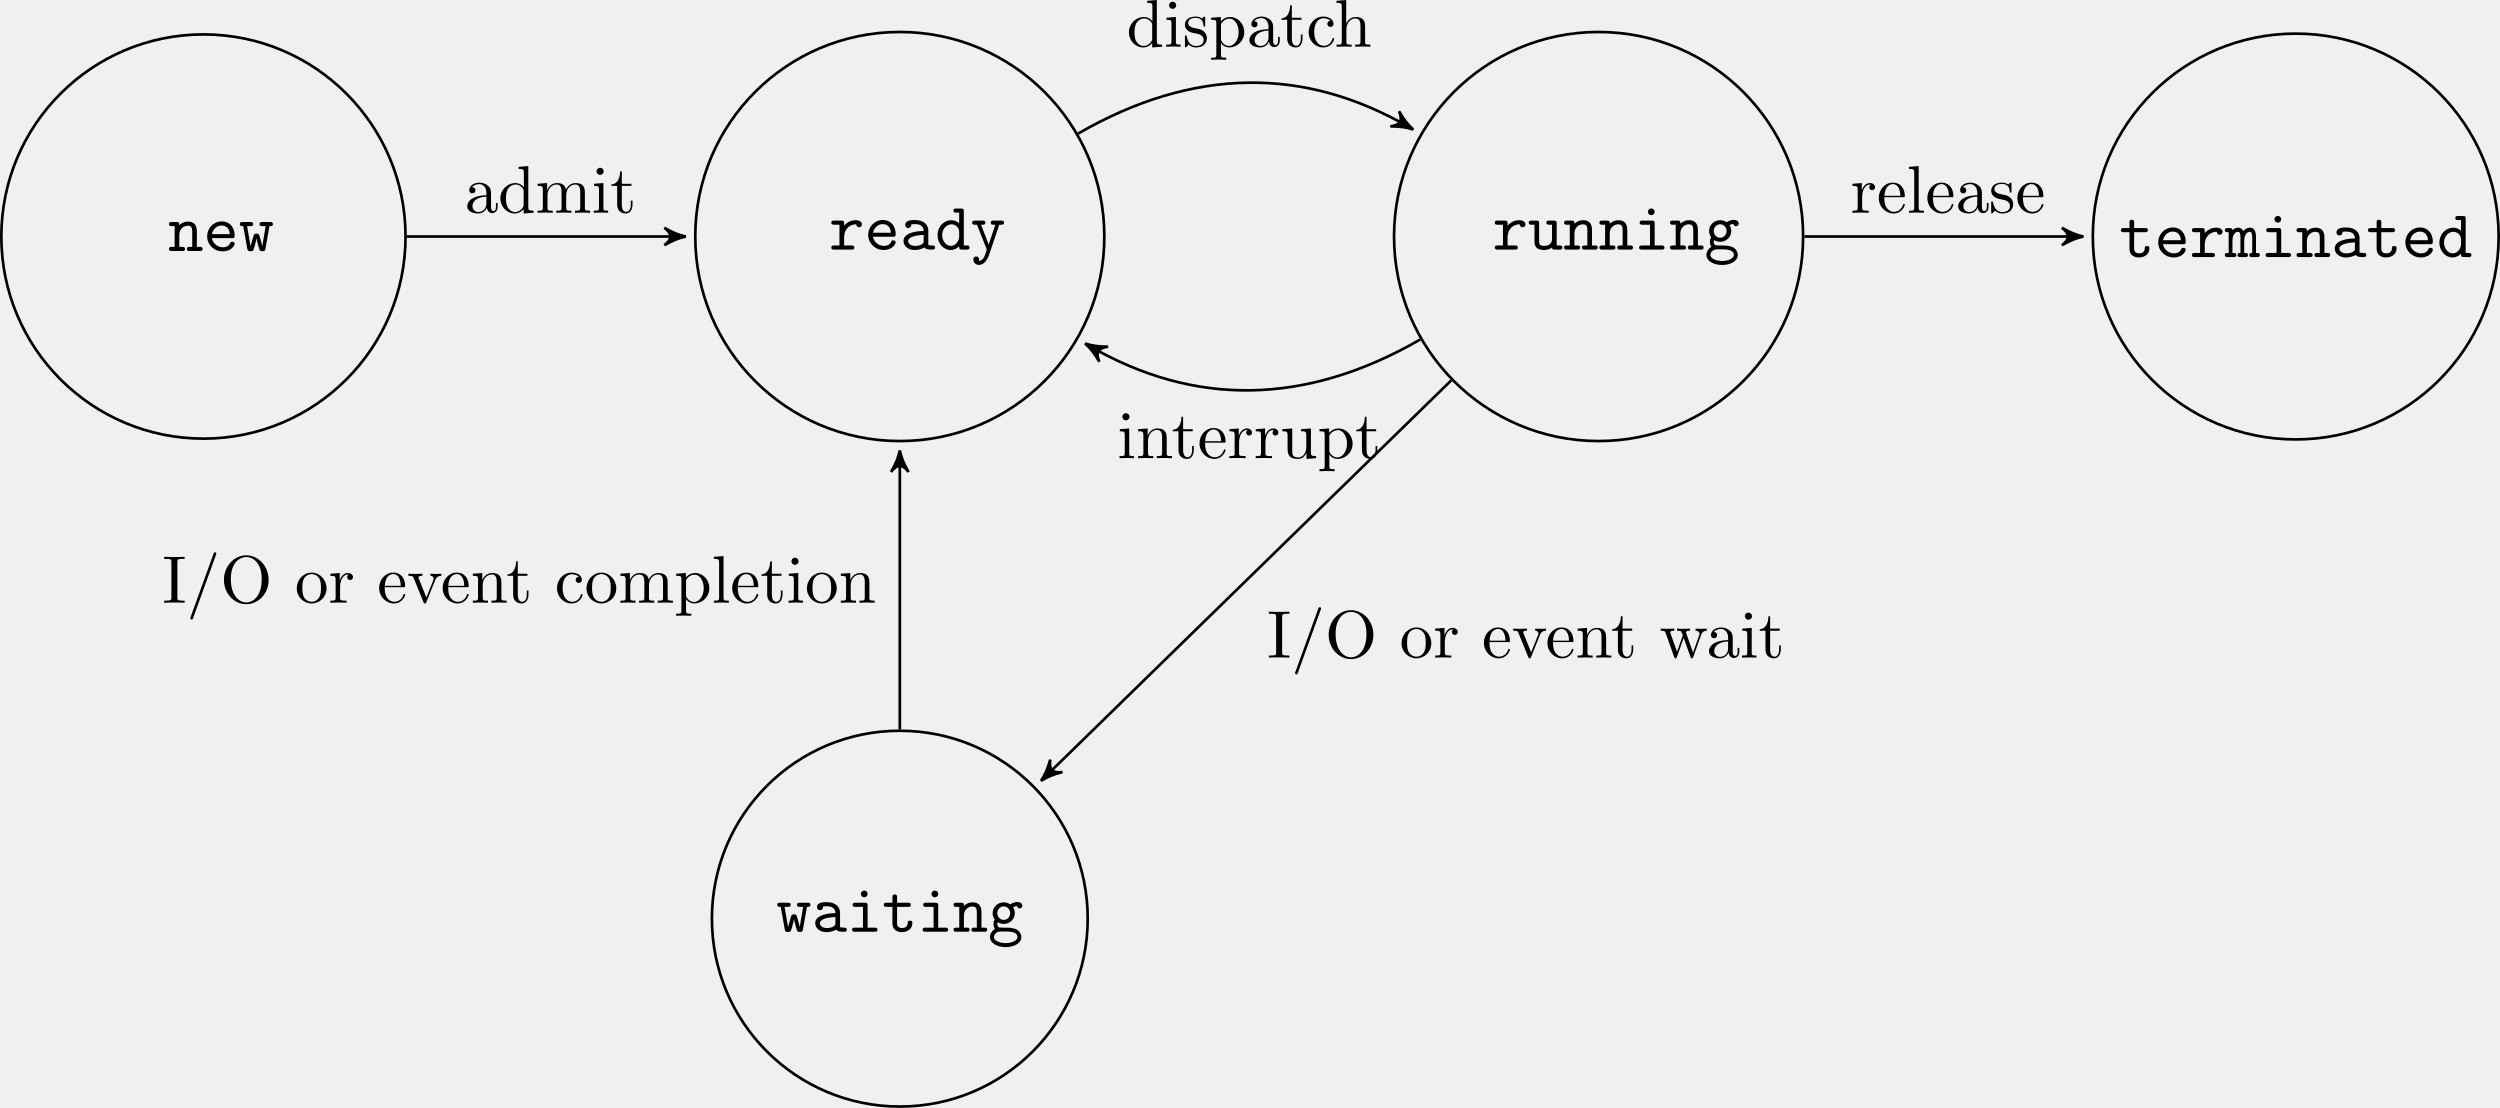
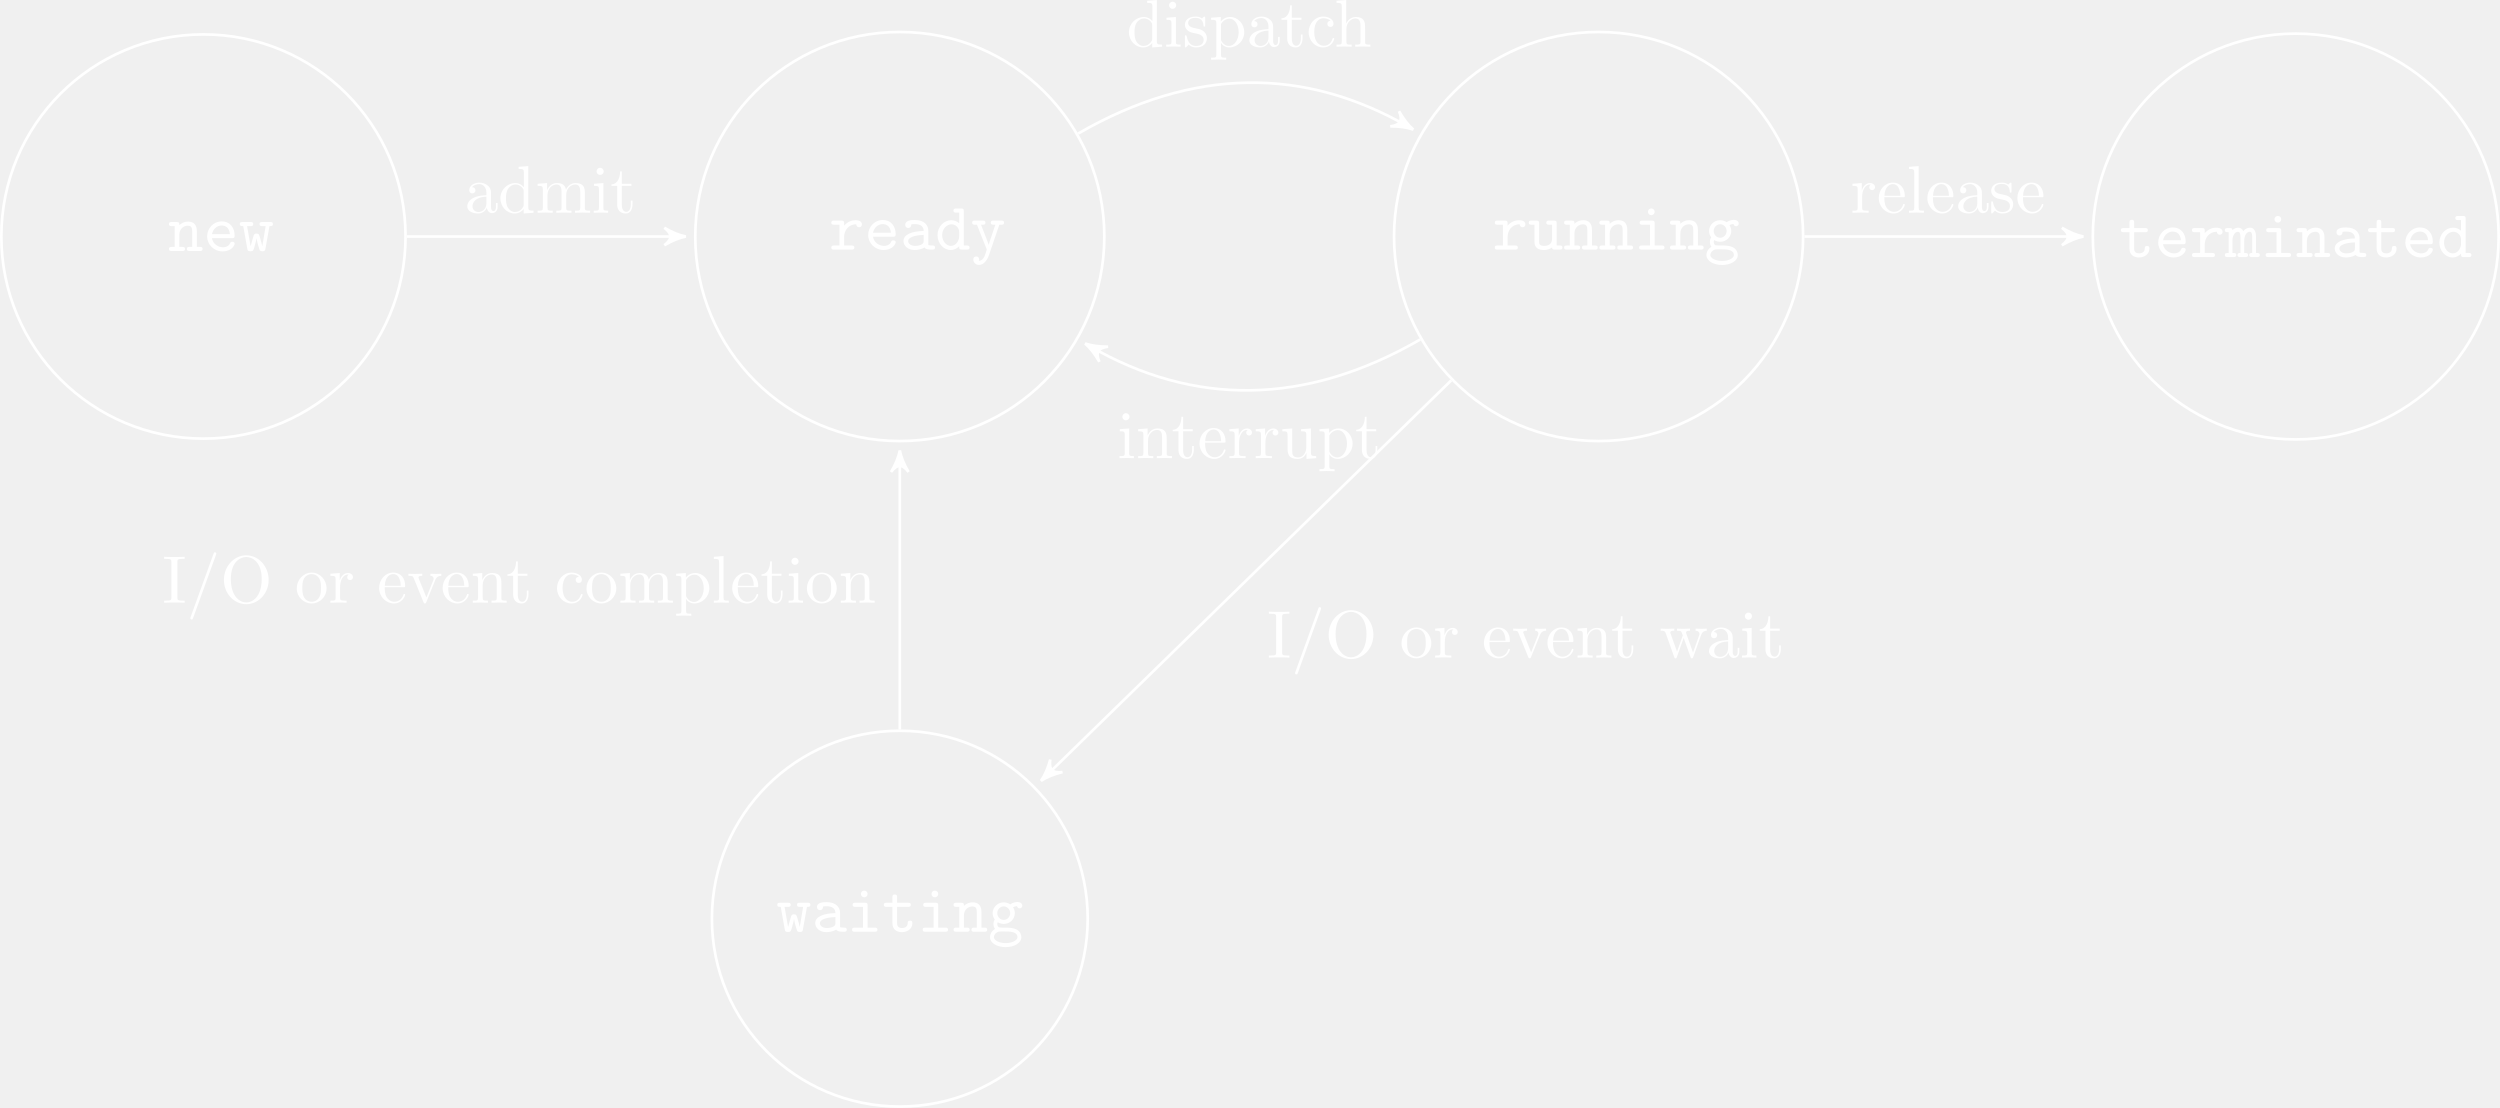
- <svg xmlns="http://www.w3.org/2000/svg" xmlns:xlink="http://www.w3.org/1999/xlink" version="1.1" width="370.36pt" height="164.129pt" viewBox="-72 -68.68 370.36 164.129">
+ <svg xmlns="http://www.w3.org/2000/svg" xmlns:xlink="http://www.w3.org/1999/xlink" version="1.1" width="370.36pt" height="164.129pt" viewBox="-72 -68.68 370.36 164.129" fill="#fff">
  <defs>
    <path id="g1-47" d="M4.364 -7.093C4.413 -7.223 4.413 -7.253 4.413 -7.273C4.413 -7.382 4.324 -7.472 4.214 -7.472C4.075 -7.472 4.035 -7.372 4.005 -7.273L0.608 2.112C0.558 2.242 0.558 2.271 0.558 2.291C0.558 2.401 0.648 2.491 0.757 2.491C0.897 2.491 0.936 2.391 0.966 2.291L4.364 -7.093Z" />
    <path id="g1-73" d="M2.242 -6.027C2.242 -6.386 2.271 -6.496 3.059 -6.496H3.318V-6.804C2.969 -6.775 2.182 -6.775 1.803 -6.775C1.415 -6.775 0.628 -6.775 0.279 -6.804V-6.496H0.538C1.325 -6.496 1.355 -6.386 1.355 -6.027V-0.777C1.355 -0.418 1.325 -0.309 0.538 -0.309H0.279V0C0.628 -0.03 1.415 -0.03 1.793 -0.03C2.182 -0.03 2.969 -0.03 3.318 0V-0.309H3.059C2.271 -0.309 2.242 -0.418 2.242 -0.777V-6.027Z" />
    <path id="g1-79" d="M7.183 -3.377C7.183 -5.41 5.679 -7.024 3.866 -7.024C2.082 -7.024 0.558 -5.43 0.558 -3.377C0.558 -1.335 2.092 0.219 3.866 0.219C5.679 0.219 7.183 -1.365 7.183 -3.377ZM3.875 -0.04C2.919 -0.04 1.584 -0.917 1.584 -3.517C1.584 -6.097 3.039 -6.775 3.866 -6.775C4.732 -6.775 6.157 -6.067 6.157 -3.517C6.157 -0.877 4.792 -0.04 3.875 -0.04Z" />
    <path id="g1-97" d="M3.318 -0.757C3.357 -0.359 3.626 0.06 4.095 0.06C4.304 0.06 4.912 -0.08 4.912 -0.887V-1.445H4.663V-0.887C4.663 -0.309 4.413 -0.249 4.304 -0.249C3.975 -0.249 3.935 -0.697 3.935 -0.747V-2.74C3.935 -3.158 3.935 -3.547 3.577 -3.915C3.188 -4.304 2.69 -4.463 2.212 -4.463C1.395 -4.463 0.707 -3.995 0.707 -3.337C0.707 -3.039 0.907 -2.869 1.166 -2.869C1.445 -2.869 1.624 -3.068 1.624 -3.328C1.624 -3.447 1.574 -3.776 1.116 -3.786C1.385 -4.134 1.873 -4.244 2.192 -4.244C2.68 -4.244 3.248 -3.856 3.248 -2.969V-2.6C2.74 -2.57 2.042 -2.54 1.415 -2.242C0.667 -1.903 0.418 -1.385 0.418 -0.946C0.418 -0.139 1.385 0.11 2.012 0.11C2.67 0.11 3.128 -0.289 3.318 -0.757ZM3.248 -2.391V-1.395C3.248 -0.448 2.531 -0.11 2.082 -0.11C1.594 -0.11 1.186 -0.458 1.186 -0.956C1.186 -1.504 1.604 -2.331 3.248 -2.391Z" />
    <path id="g1-99" d="M1.166 -2.172C1.166 -3.796 1.983 -4.214 2.511 -4.214C2.6 -4.214 3.228 -4.204 3.577 -3.846C3.168 -3.816 3.108 -3.517 3.108 -3.387C3.108 -3.128 3.288 -2.929 3.567 -2.929C3.826 -2.929 4.025 -3.098 4.025 -3.397C4.025 -4.075 3.268 -4.463 2.501 -4.463C1.255 -4.463 0.339 -3.387 0.339 -2.152C0.339 -0.877 1.325 0.11 2.481 0.11C3.816 0.11 4.134 -1.086 4.134 -1.186S4.035 -1.285 4.005 -1.285C3.915 -1.285 3.895 -1.245 3.875 -1.186C3.587 -0.259 2.939 -0.139 2.57 -0.139C2.042 -0.139 1.166 -0.568 1.166 -2.172Z" />
    <path id="g1-100" d="M3.786 -0.548V0.11L5.25 0V-0.309C4.553 -0.309 4.473 -0.379 4.473 -0.867V-6.914L3.039 -6.804V-6.496C3.736 -6.496 3.816 -6.426 3.816 -5.938V-3.786C3.527 -4.144 3.098 -4.403 2.56 -4.403C1.385 -4.403 0.339 -3.427 0.339 -2.142C0.339 -0.877 1.315 0.11 2.451 0.11C3.088 0.11 3.537 -0.229 3.786 -0.548ZM3.786 -3.218V-1.176C3.786 -0.996 3.786 -0.976 3.676 -0.807C3.377 -0.329 2.929 -0.11 2.501 -0.11C2.052 -0.11 1.694 -0.369 1.455 -0.747C1.196 -1.156 1.166 -1.724 1.166 -2.132C1.166 -2.501 1.186 -3.098 1.474 -3.547C1.684 -3.856 2.062 -4.184 2.6 -4.184C2.949 -4.184 3.367 -4.035 3.676 -3.587C3.786 -3.417 3.786 -3.397 3.786 -3.218Z" />
    <path id="g1-101" d="M1.116 -2.511C1.176 -3.995 2.012 -4.244 2.351 -4.244C3.377 -4.244 3.477 -2.899 3.477 -2.511H1.116ZM1.106 -2.301H3.885C4.105 -2.301 4.134 -2.301 4.134 -2.511C4.134 -3.497 3.597 -4.463 2.351 -4.463C1.196 -4.463 0.279 -3.437 0.279 -2.192C0.279 -0.857 1.325 0.11 2.471 0.11C3.686 0.11 4.134 -0.996 4.134 -1.186C4.134 -1.285 4.055 -1.305 4.005 -1.305C3.915 -1.305 3.895 -1.245 3.875 -1.166C3.527 -0.139 2.63 -0.139 2.531 -0.139C2.032 -0.139 1.634 -0.438 1.405 -0.807C1.106 -1.285 1.106 -1.943 1.106 -2.301Z" />
    <path id="g1-104" d="M1.096 -0.757C1.096 -0.309 0.986 -0.309 0.319 -0.309V0C0.667 -0.01 1.176 -0.03 1.445 -0.03C1.704 -0.03 2.222 -0.01 2.56 0V-0.309C1.893 -0.309 1.783 -0.309 1.783 -0.757V-2.59C1.783 -3.626 2.491 -4.184 3.128 -4.184C3.756 -4.184 3.866 -3.646 3.866 -3.078V-0.757C3.866 -0.309 3.756 -0.309 3.088 -0.309V0C3.437 -0.01 3.945 -0.03 4.214 -0.03C4.473 -0.03 4.991 -0.01 5.33 0V-0.309C4.812 -0.309 4.563 -0.309 4.553 -0.608V-2.511C4.553 -3.367 4.553 -3.676 4.244 -4.035C4.105 -4.204 3.776 -4.403 3.198 -4.403C2.361 -4.403 1.923 -3.806 1.753 -3.427V-6.914L0.319 -6.804V-6.496C1.016 -6.496 1.096 -6.426 1.096 -5.938V-0.757Z" />
    <path id="g1-105" d="M1.763 -4.403L0.369 -4.294V-3.985C1.016 -3.985 1.106 -3.925 1.106 -3.437V-0.757C1.106 -0.309 0.996 -0.309 0.329 -0.309V0C0.648 -0.01 1.186 -0.03 1.425 -0.03C1.773 -0.03 2.122 -0.01 2.461 0V-0.309C1.803 -0.309 1.763 -0.359 1.763 -0.747V-4.403ZM1.803 -6.137C1.803 -6.456 1.554 -6.665 1.275 -6.665C0.966 -6.665 0.747 -6.396 0.747 -6.137C0.747 -5.868 0.966 -5.609 1.275 -5.609C1.554 -5.609 1.803 -5.818 1.803 -6.137Z" />
    <path id="g1-108" d="M1.763 -6.914L0.329 -6.804V-6.496C1.026 -6.496 1.106 -6.426 1.106 -5.938V-0.757C1.106 -0.309 0.996 -0.309 0.329 -0.309V0C0.658 -0.01 1.186 -0.03 1.435 -0.03S2.172 -0.01 2.54 0V-0.309C1.873 -0.309 1.763 -0.309 1.763 -0.757V-6.914Z" />
    <path id="g1-109" d="M1.096 -3.427V-0.757C1.096 -0.309 0.986 -0.309 0.319 -0.309V0C0.667 -0.01 1.176 -0.03 1.445 -0.03C1.704 -0.03 2.222 -0.01 2.56 0V-0.309C1.893 -0.309 1.783 -0.309 1.783 -0.757V-2.59C1.783 -3.626 2.491 -4.184 3.128 -4.184C3.756 -4.184 3.866 -3.646 3.866 -3.078V-0.757C3.866 -0.309 3.756 -0.309 3.088 -0.309V0C3.437 -0.01 3.945 -0.03 4.214 -0.03C4.473 -0.03 4.991 -0.01 5.33 0V-0.309C4.663 -0.309 4.553 -0.309 4.553 -0.757V-2.59C4.553 -3.626 5.26 -4.184 5.898 -4.184C6.526 -4.184 6.635 -3.646 6.635 -3.078V-0.757C6.635 -0.309 6.526 -0.309 5.858 -0.309V0C6.207 -0.01 6.715 -0.03 6.984 -0.03C7.243 -0.03 7.761 -0.01 8.1 0V-0.309C7.582 -0.309 7.333 -0.309 7.323 -0.608V-2.511C7.323 -3.367 7.323 -3.676 7.014 -4.035C6.874 -4.204 6.545 -4.403 5.968 -4.403C5.131 -4.403 4.692 -3.806 4.523 -3.427C4.384 -4.294 3.646 -4.403 3.198 -4.403C2.471 -4.403 2.002 -3.975 1.724 -3.357V-4.403L0.319 -4.294V-3.985C1.016 -3.985 1.096 -3.915 1.096 -3.427Z" />
    <path id="g1-110" d="M1.096 -3.427V-0.757C1.096 -0.309 0.986 -0.309 0.319 -0.309V0C0.667 -0.01 1.176 -0.03 1.445 -0.03C1.704 -0.03 2.222 -0.01 2.56 0V-0.309C1.893 -0.309 1.783 -0.309 1.783 -0.757V-2.59C1.783 -3.626 2.491 -4.184 3.128 -4.184C3.756 -4.184 3.866 -3.646 3.866 -3.078V-0.757C3.866 -0.309 3.756 -0.309 3.088 -0.309V0C3.437 -0.01 3.945 -0.03 4.214 -0.03C4.473 -0.03 4.991 -0.01 5.33 0V-0.309C4.812 -0.309 4.563 -0.309 4.553 -0.608V-2.511C4.553 -3.367 4.553 -3.676 4.244 -4.035C4.105 -4.204 3.776 -4.403 3.198 -4.403C2.471 -4.403 2.002 -3.975 1.724 -3.357V-4.403L0.319 -4.294V-3.985C1.016 -3.985 1.096 -3.915 1.096 -3.427Z" />
    <path id="g1-111" d="M4.692 -2.132C4.692 -3.407 3.696 -4.463 2.491 -4.463C1.245 -4.463 0.279 -3.377 0.279 -2.132C0.279 -0.847 1.315 0.11 2.481 0.11C3.686 0.11 4.692 -0.867 4.692 -2.132ZM2.491 -0.139C2.062 -0.139 1.624 -0.349 1.355 -0.807C1.106 -1.245 1.106 -1.853 1.106 -2.212C1.106 -2.6 1.106 -3.138 1.345 -3.577C1.614 -4.035 2.082 -4.244 2.481 -4.244C2.919 -4.244 3.347 -4.025 3.606 -3.597S3.866 -2.59 3.866 -2.212C3.866 -1.853 3.866 -1.315 3.646 -0.877C3.427 -0.428 2.989 -0.139 2.491 -0.139Z" />
    <path id="g1-112" d="M1.714 -3.746V-4.403L0.279 -4.294V-3.985C0.986 -3.985 1.056 -3.925 1.056 -3.487V1.176C1.056 1.624 0.946 1.624 0.279 1.624V1.933C0.618 1.923 1.136 1.903 1.395 1.903C1.664 1.903 2.172 1.923 2.521 1.933V1.624C1.853 1.624 1.743 1.624 1.743 1.176V-0.498V-0.588C1.793 -0.428 2.212 0.11 2.969 0.11C4.154 0.11 5.191 -0.867 5.191 -2.152C5.191 -3.417 4.224 -4.403 3.108 -4.403C2.331 -4.403 1.913 -3.965 1.714 -3.746ZM1.743 -1.136V-3.357C2.032 -3.866 2.521 -4.154 3.029 -4.154C3.756 -4.154 4.364 -3.278 4.364 -2.152C4.364 -0.946 3.666 -0.11 2.929 -0.11C2.531 -0.11 2.152 -0.309 1.883 -0.717C1.743 -0.927 1.743 -0.936 1.743 -1.136Z" />
    <path id="g1-114" d="M1.664 -3.308V-4.403L0.279 -4.294V-3.985C0.976 -3.985 1.056 -3.915 1.056 -3.427V-0.757C1.056 -0.309 0.946 -0.309 0.279 -0.309V0C0.667 -0.01 1.136 -0.03 1.415 -0.03C1.813 -0.03 2.281 -0.03 2.68 0V-0.309H2.471C1.733 -0.309 1.714 -0.418 1.714 -0.777V-2.311C1.714 -3.298 2.132 -4.184 2.889 -4.184C2.959 -4.184 2.979 -4.184 2.999 -4.174C2.969 -4.164 2.77 -4.045 2.77 -3.786C2.77 -3.507 2.979 -3.357 3.198 -3.357C3.377 -3.357 3.626 -3.477 3.626 -3.796S3.318 -4.403 2.889 -4.403C2.162 -4.403 1.803 -3.736 1.664 -3.308Z" />
    <path id="g1-115" d="M2.072 -1.933C2.291 -1.893 3.108 -1.733 3.108 -1.016C3.108 -0.508 2.76 -0.11 1.983 -0.11C1.146 -0.11 0.787 -0.677 0.598 -1.524C0.568 -1.654 0.558 -1.694 0.458 -1.694C0.329 -1.694 0.329 -1.624 0.329 -1.445V-0.13C0.329 0.04 0.329 0.11 0.438 0.11C0.488 0.11 0.498 0.1 0.687 -0.09C0.707 -0.11 0.707 -0.13 0.887 -0.319C1.325 0.1 1.773 0.11 1.983 0.11C3.128 0.11 3.587 -0.558 3.587 -1.275C3.587 -1.803 3.288 -2.102 3.168 -2.222C2.839 -2.54 2.451 -2.62 2.032 -2.7C1.474 -2.809 0.807 -2.939 0.807 -3.517C0.807 -3.866 1.066 -4.274 1.923 -4.274C3.019 -4.274 3.068 -3.377 3.088 -3.068C3.098 -2.979 3.188 -2.979 3.208 -2.979C3.337 -2.979 3.337 -3.029 3.337 -3.218V-4.224C3.337 -4.394 3.337 -4.463 3.228 -4.463C3.178 -4.463 3.158 -4.463 3.029 -4.344C2.999 -4.304 2.899 -4.214 2.859 -4.184C2.481 -4.463 2.072 -4.463 1.923 -4.463C0.707 -4.463 0.329 -3.796 0.329 -3.238C0.329 -2.889 0.488 -2.61 0.757 -2.391C1.076 -2.132 1.355 -2.072 2.072 -1.933Z" />
    <path id="g1-116" d="M1.724 -3.985H3.148V-4.294H1.724V-6.127H1.474C1.465 -5.31 1.166 -4.244 0.189 -4.204V-3.985H1.036V-1.235C1.036 -0.01 1.963 0.11 2.321 0.11C3.029 0.11 3.308 -0.598 3.308 -1.235V-1.803H3.059V-1.255C3.059 -0.518 2.76 -0.139 2.391 -0.139C1.724 -0.139 1.724 -1.046 1.724 -1.215V-3.985Z" />
    <path id="g1-117" d="M3.895 -0.787V0.11L5.33 0V-0.309C4.633 -0.309 4.553 -0.379 4.553 -0.867V-4.403L3.088 -4.294V-3.985C3.786 -3.985 3.866 -3.915 3.866 -3.427V-1.654C3.866 -0.787 3.387 -0.11 2.66 -0.11C1.823 -0.11 1.783 -0.578 1.783 -1.096V-4.403L0.319 -4.294V-3.985C1.096 -3.985 1.096 -3.955 1.096 -3.068V-1.574C1.096 -0.797 1.096 0.11 2.61 0.11C3.168 0.11 3.606 -0.169 3.895 -0.787Z" />
    <path id="g1-118" d="M4.144 -3.318C4.234 -3.547 4.403 -3.975 5.061 -3.985V-4.294C4.832 -4.274 4.543 -4.264 4.314 -4.264C4.075 -4.264 3.616 -4.284 3.447 -4.294V-3.985C3.816 -3.975 3.925 -3.746 3.925 -3.557C3.925 -3.467 3.905 -3.427 3.866 -3.318L2.849 -0.777L1.733 -3.557C1.674 -3.686 1.674 -3.706 1.674 -3.726C1.674 -3.985 2.062 -3.985 2.242 -3.985V-4.294C1.943 -4.284 1.385 -4.264 1.156 -4.264C0.887 -4.264 0.488 -4.274 0.189 -4.294V-3.985C0.817 -3.985 0.857 -3.925 0.986 -3.616L2.421 -0.08C2.481 0.06 2.501 0.11 2.63 0.11S2.8 0.02 2.839 -0.08L4.144 -3.318Z" />
    <path id="g1-119" d="M6.167 -3.347C6.346 -3.846 6.655 -3.975 7.004 -3.985V-4.294C6.785 -4.274 6.496 -4.264 6.276 -4.264C5.988 -4.264 5.539 -4.284 5.35 -4.294V-3.985C5.709 -3.975 5.928 -3.796 5.928 -3.507C5.928 -3.447 5.928 -3.427 5.878 -3.298L4.971 -0.747L3.985 -3.527C3.945 -3.646 3.935 -3.666 3.935 -3.716C3.935 -3.985 4.324 -3.985 4.523 -3.985V-4.294C4.234 -4.284 3.726 -4.264 3.487 -4.264C3.188 -4.264 2.899 -4.274 2.6 -4.294V-3.985C2.969 -3.985 3.128 -3.965 3.228 -3.836C3.278 -3.776 3.387 -3.477 3.457 -3.288L2.6 -0.877L1.654 -3.537C1.604 -3.656 1.604 -3.676 1.604 -3.716C1.604 -3.985 1.993 -3.985 2.192 -3.985V-4.294C1.893 -4.284 1.335 -4.264 1.106 -4.264C1.066 -4.264 0.538 -4.274 0.179 -4.294V-3.985C0.677 -3.985 0.797 -3.955 0.917 -3.636L2.172 -0.11C2.222 0.03 2.252 0.11 2.381 0.11S2.531 0.05 2.58 -0.09L3.587 -2.909L4.603 -0.08C4.643 0.03 4.672 0.11 4.802 0.11S4.961 0.02 5.001 -0.08L6.167 -3.347Z" />
    <path id="g0-97" d="M3.646 -0.319C3.866 -0.01 4.344 0 4.722 0C5.001 0 5.22 0 5.22 -0.309C5.22 -0.608 4.971 -0.608 4.822 -0.608C4.403 -0.608 4.304 -0.658 4.224 -0.687V-2.839C4.224 -3.547 3.686 -4.384 2.252 -4.384C1.823 -4.384 0.807 -4.384 0.807 -3.656C0.807 -3.357 1.016 -3.198 1.255 -3.198C1.405 -3.198 1.684 -3.288 1.694 -3.656C1.694 -3.736 1.704 -3.746 1.903 -3.766C2.042 -3.776 2.172 -3.776 2.262 -3.776C3.019 -3.776 3.537 -3.467 3.537 -2.76C1.773 -2.73 0.548 -2.232 0.548 -1.275C0.548 -0.588 1.176 0.06 2.192 0.06C2.56 0.06 3.178 -0.01 3.646 -0.319ZM3.537 -2.172V-1.335C3.537 -1.106 3.537 -0.897 3.148 -0.717C2.79 -0.548 2.341 -0.548 2.262 -0.548C1.644 -0.548 1.235 -0.887 1.235 -1.275C1.235 -1.763 2.092 -2.132 3.537 -2.172Z" />
    <path id="g0-100" d="M3.567 -0.498C3.567 -0.139 3.567 0 3.965 0H4.692C4.852 0 5.101 0 5.101 -0.309C5.101 -0.608 4.842 -0.608 4.702 -0.608H4.254V-5.679C4.254 -5.988 4.194 -6.087 3.856 -6.087H3.128C2.969 -6.087 2.72 -6.087 2.72 -5.778C2.72 -5.479 2.979 -5.479 3.118 -5.479H3.567V-3.905C3.238 -4.194 2.829 -4.354 2.401 -4.354C1.315 -4.354 0.359 -3.407 0.359 -2.142C0.359 -0.907 1.255 0.06 2.311 0.06C2.869 0.06 3.288 -0.209 3.567 -0.498ZM3.567 -2.64V-1.933C3.567 -1.375 3.118 -0.548 2.351 -0.548C1.644 -0.548 1.046 -1.255 1.046 -2.142C1.046 -3.098 1.743 -3.746 2.441 -3.746C3.078 -3.746 3.567 -3.188 3.567 -2.64Z" />
    <path id="g0-101" d="M4.224 -1.903C4.433 -1.903 4.623 -1.903 4.623 -2.271C4.623 -3.407 3.985 -4.384 2.69 -4.384C1.504 -4.384 0.548 -3.387 0.548 -2.162C0.548 -0.946 1.554 0.06 2.839 0.06C4.154 0.06 4.623 -0.837 4.623 -1.086C4.623 -1.365 4.334 -1.365 4.274 -1.365C4.095 -1.365 4.015 -1.335 3.945 -1.146C3.726 -0.638 3.188 -0.548 2.909 -0.548C2.162 -0.548 1.415 -1.046 1.255 -1.903H4.224ZM1.265 -2.501C1.405 -3.228 1.993 -3.776 2.69 -3.776C3.208 -3.776 3.826 -3.527 3.915 -2.501H1.265Z" />
    <path id="g0-103" d="M2.321 -1.753C1.783 -1.753 1.365 -2.222 1.365 -2.75C1.365 -3.318 1.803 -3.756 2.321 -3.756C2.859 -3.756 3.278 -3.288 3.278 -2.76C3.278 -2.192 2.839 -1.753 2.321 -1.753ZM1.425 -1.405C1.455 -1.385 1.833 -1.156 2.321 -1.156C3.238 -1.156 3.965 -1.873 3.965 -2.76C3.965 -3.059 3.875 -3.347 3.706 -3.626C3.915 -3.746 4.154 -3.786 4.284 -3.796C4.344 -3.527 4.573 -3.457 4.672 -3.457C4.842 -3.457 5.071 -3.577 5.071 -3.866C5.071 -4.095 4.882 -4.403 4.344 -4.403C4.234 -4.403 3.746 -4.394 3.288 -4.055C3.128 -4.164 2.78 -4.354 2.321 -4.354C1.385 -4.354 0.677 -3.606 0.677 -2.76C0.677 -2.331 0.847 -2.002 0.996 -1.813C0.887 -1.654 0.797 -1.435 0.797 -1.136C0.797 -0.787 0.936 -0.538 1.026 -0.418C0.289 0.03 0.289 0.707 0.289 0.817C0.289 1.674 1.335 2.281 2.61 2.281S4.932 1.664 4.932 0.817C4.932 0.448 4.752 -0.05 4.244 -0.319C4.115 -0.389 3.696 -0.608 2.8 -0.608H2.102C2.022 -0.608 1.893 -0.608 1.813 -0.628C1.664 -0.628 1.604 -0.628 1.484 -0.767C1.375 -0.907 1.365 -1.106 1.365 -1.126C1.365 -1.166 1.385 -1.305 1.425 -1.405ZM2.61 1.684C1.614 1.684 0.867 1.255 0.867 0.817C0.867 0.638 0.956 0.319 1.275 0.12C1.524 -0.04 1.614 -0.04 2.341 -0.04C3.228 -0.04 4.354 -0.04 4.354 0.817C4.354 1.255 3.606 1.684 2.61 1.684Z" />
    <path id="g0-105" d="M3.078 -3.885C3.078 -4.194 3.019 -4.294 2.68 -4.294H1.265C1.116 -4.294 0.857 -4.294 0.857 -3.995C0.857 -3.686 1.116 -3.686 1.265 -3.686H2.391V-0.608H1.186C1.026 -0.608 0.777 -0.608 0.777 -0.299C0.777 0 1.036 0 1.186 0H4.125C4.274 0 4.533 0 4.533 -0.299C4.533 -0.608 4.274 -0.608 4.125 -0.608H3.078V-3.885ZM3.078 -5.599C3.078 -5.878 2.859 -6.097 2.58 -6.097S2.082 -5.878 2.082 -5.599S2.301 -5.101 2.58 -5.101S3.078 -5.32 3.078 -5.599Z" />
    <path id="g0-109" d="M1.086 -3.995C1.066 -4.294 0.867 -4.294 0.687 -4.294H0.369C0.219 -4.294 -0.04 -4.294 -0.04 -3.995C-0.04 -3.686 0.169 -3.686 0.528 -3.686V-0.608C0.169 -0.608 -0.04 -0.608 -0.04 -0.299C-0.04 0 0.229 0 0.369 0H1.245C1.395 0 1.654 0 1.654 -0.299C1.654 -0.608 1.445 -0.608 1.086 -0.608V-2.391C1.086 -3.278 1.494 -3.746 1.903 -3.746C2.132 -3.746 2.271 -3.577 2.271 -2.929V-0.608C2.082 -0.608 1.833 -0.608 1.833 -0.299C1.833 0 2.102 0 2.242 0H2.989C3.138 0 3.397 0 3.397 -0.299C3.397 -0.608 3.188 -0.608 2.829 -0.608V-2.391C2.829 -3.278 3.238 -3.746 3.646 -3.746C3.875 -3.746 4.015 -3.577 4.015 -2.929V-0.608C3.826 -0.608 3.577 -0.608 3.577 -0.299C3.577 0 3.846 0 3.985 0H4.732C4.882 0 5.141 0 5.141 -0.299C5.141 -0.608 4.932 -0.608 4.573 -0.608V-3.019C4.573 -3.218 4.573 -4.354 3.686 -4.354C3.387 -4.354 2.979 -4.224 2.7 -3.836C2.55 -4.174 2.271 -4.354 1.943 -4.354C1.624 -4.354 1.325 -4.214 1.086 -3.995Z" />
    <path id="g0-110" d="M1.654 -3.826C1.654 -4.144 1.654 -4.294 1.255 -4.294H0.528C0.369 -4.294 0.12 -4.294 0.12 -3.985C0.12 -3.686 0.379 -3.686 0.518 -3.686H0.966V-0.608H0.528C0.369 -0.608 0.12 -0.608 0.12 -0.299C0.12 0 0.379 0 0.518 0H2.102C2.242 0 2.501 0 2.501 -0.299C2.501 -0.608 2.252 -0.608 2.092 -0.608H1.654V-2.371C1.654 -3.367 2.391 -3.746 2.899 -3.746C3.427 -3.746 3.567 -3.467 3.567 -2.869V-0.608H3.178C3.019 -0.608 2.77 -0.608 2.77 -0.299C2.77 0 3.039 0 3.178 0H4.702C4.842 0 5.101 0 5.101 -0.299C5.101 -0.608 4.852 -0.608 4.692 -0.608H4.254V-2.919C4.254 -3.925 3.746 -4.354 2.959 -4.354C2.291 -4.354 1.843 -4.015 1.654 -3.826Z" />
    <path id="g0-114" d="M2.212 -1.853C2.212 -2.79 2.8 -3.746 4.005 -3.746C4.015 -3.507 4.184 -3.308 4.433 -3.308C4.653 -3.308 4.852 -3.467 4.852 -3.736C4.852 -3.935 4.732 -4.354 3.905 -4.354C3.397 -4.354 2.76 -4.174 2.212 -3.547V-3.885C2.212 -4.194 2.152 -4.294 1.813 -4.294H0.717C0.568 -4.294 0.319 -4.294 0.319 -3.995C0.319 -3.686 0.558 -3.686 0.717 -3.686H1.524V-0.608H0.717C0.568 -0.608 0.319 -0.608 0.319 -0.309C0.319 0 0.558 0 0.717 0H3.318C3.467 0 3.726 0 3.726 -0.299C3.726 -0.608 3.467 -0.608 3.318 -0.608H2.212V-1.853Z" />
    <path id="g0-116" d="M2.212 -3.686H3.846C3.995 -3.686 4.244 -3.686 4.244 -3.985C4.244 -4.294 4.005 -4.294 3.846 -4.294H2.212V-5.111C2.212 -5.3 2.212 -5.519 1.873 -5.519C1.524 -5.519 1.524 -5.31 1.524 -5.111V-4.294H0.658C0.498 -4.294 0.249 -4.294 0.249 -3.985C0.249 -3.686 0.498 -3.686 0.648 -3.686H1.524V-1.255C1.524 -0.299 2.202 0.06 2.929 0.06C3.666 0.06 4.473 -0.369 4.473 -1.255C4.473 -1.435 4.473 -1.644 4.125 -1.644C3.796 -1.644 3.786 -1.435 3.786 -1.265C3.776 -0.648 3.208 -0.548 2.979 -0.548C2.212 -0.548 2.212 -1.066 2.212 -1.315V-3.686Z" />
    <path id="g0-117" d="M3.567 -0.319C3.577 0 3.786 0 3.965 0H4.692C4.852 0 5.101 0 5.101 -0.309C5.101 -0.608 4.842 -0.608 4.702 -0.608H4.254V-3.885C4.254 -4.194 4.194 -4.294 3.856 -4.294H3.128C2.969 -4.294 2.72 -4.294 2.72 -3.985C2.72 -3.686 2.979 -3.686 3.118 -3.686H3.567V-1.564C3.567 -0.667 2.76 -0.548 2.441 -0.548C1.654 -0.548 1.654 -0.877 1.654 -1.196V-3.885C1.654 -4.194 1.594 -4.294 1.255 -4.294H0.528C0.369 -4.294 0.12 -4.294 0.12 -3.985C0.12 -3.686 0.379 -3.686 0.518 -3.686H0.966V-1.136C0.966 -0.179 1.654 0.06 2.381 0.06C2.79 0.06 3.198 -0.04 3.567 -0.319Z" />
    <path id="g0-119" d="M4.553 -3.686C4.852 -3.686 5.061 -3.686 5.061 -3.995C5.061 -4.294 4.822 -4.294 4.643 -4.294H3.497C3.318 -4.294 3.078 -4.294 3.078 -3.995C3.078 -3.686 3.308 -3.686 3.497 -3.686H3.985L3.487 -0.717H3.477C3.437 -0.976 3.308 -1.435 3.188 -1.843C3.009 -2.471 2.979 -2.58 2.63 -2.58C2.531 -2.58 2.341 -2.58 2.232 -2.361C2.202 -2.291 1.803 -0.917 1.763 -0.717H1.753L1.235 -3.686H1.724C1.903 -3.686 2.142 -3.686 2.142 -3.985C2.142 -4.294 1.913 -4.294 1.724 -4.294H0.578C0.399 -4.294 0.159 -4.294 0.159 -3.995C0.159 -3.686 0.369 -3.686 0.667 -3.686L1.265 -0.339C1.305 -0.11 1.335 0.04 1.733 0.04S2.162 -0.05 2.341 -0.658C2.59 -1.534 2.6 -1.674 2.63 -1.893H2.64C2.69 -1.375 3.059 -0.209 3.098 -0.13C3.218 0.04 3.397 0.04 3.517 0.04C3.885 0.04 3.915 -0.12 3.955 -0.339L4.553 -3.686Z" />
    <path id="g0-121" d="M4.284 -3.686H4.583C4.732 -3.686 4.981 -3.686 4.981 -3.985C4.981 -4.294 4.742 -4.294 4.583 -4.294H3.417C3.268 -4.294 3.019 -4.294 3.019 -3.995C3.019 -3.686 3.258 -3.686 3.417 -3.686H3.696L2.979 -1.564C2.849 -1.196 2.79 -1.016 2.72 -0.707H2.71C2.66 -0.897 2.57 -1.106 2.501 -1.295L1.574 -3.686H1.823C1.973 -3.686 2.222 -3.686 2.222 -3.985C2.222 -4.294 1.983 -4.294 1.823 -4.294H0.658C0.498 -4.294 0.259 -4.294 0.259 -3.985C0.259 -3.686 0.508 -3.686 0.658 -3.686H0.966L2.381 -0.13C2.421 -0.03 2.421 -0.01 2.421 0C2.421 0.02 2.172 0.837 2.042 1.086C1.753 1.634 1.395 1.654 1.245 1.664C1.245 1.654 1.295 1.574 1.295 1.445C1.295 1.196 1.116 1.016 0.867 1.016C0.598 1.016 0.428 1.196 0.428 1.455C0.428 1.873 0.767 2.271 1.255 2.271C2.252 2.271 2.7 0.956 2.74 0.847L4.284 -3.686Z" />
  </defs>
  <g id="page1">
-     <path d="M-11.922 -33.641C-11.922 -50.176 -25.324 -63.582 -41.859 -63.582C-58.398 -63.582 -71.801 -50.176 -71.801 -33.641C-71.801 -17.105 -58.398 -3.699 -41.859 -3.699C-25.324 -3.699 -11.922 -17.105 -11.922 -33.641Z" stroke="#000" fill="none" stroke-width="0.399" stroke-miterlimit="10" />
+     <path d="M-11.922 -33.641C-11.922 -50.176 -25.324 -63.582 -41.859 -63.582C-58.398 -63.582 -71.801 -50.176 -71.801 -33.641C-71.801 -17.105 -58.398 -3.699 -41.859 -3.699C-25.324 -3.699 -11.922 -17.105 -11.922 -33.641Z" stroke="#fff" fill="none" stroke-width="0.399" stroke-miterlimit="10" />
    <g transform="matrix(1 0 0 1 -26.152 2.1447)">
      <use x="-20.939" y="-33.641" xlink:href="#g0-110" />
      <use x="-15.709" y="-33.641" xlink:href="#g0-101" />
      <use x="-10.479" y="-33.641" xlink:href="#g0-119" />
    </g>
-     <path d="M91.601 -33.641C91.601 -50.375 78.035 -63.941 61.301 -63.941C44.562 -63.941 31 -50.375 31 -33.641C31 -16.906 44.562 -3.34 61.301 -3.34C78.035 -3.34 91.601 -16.906 91.601 -33.641Z" stroke="#000" fill="none" stroke-width="0.399" stroke-miterlimit="10" />
+     <path d="M91.601 -33.641C91.601 -50.375 78.035 -63.941 61.301 -63.941C44.562 -63.941 31 -50.375 31 -33.641C31 -16.906 44.562 -3.34 61.301 -3.34C78.035 -3.34 91.601 -16.906 91.601 -33.641Z" stroke="#fff" fill="none" stroke-width="0.399" stroke-miterlimit="10" />
    <g transform="matrix(1 0 0 1 77.0081 1.9372)">
      <use x="-26.17" y="-33.641" xlink:href="#g0-114" />
      <use x="-20.939" y="-33.641" xlink:href="#g0-101" />
      <use x="-15.709" y="-33.641" xlink:href="#g0-97" />
      <use x="-10.479" y="-33.641" xlink:href="#g0-100" />
      <use x="-5.248" y="-33.641" xlink:href="#g0-121" />
    </g>
-     <path d="M195.121 -33.641C195.121 -50.375 181.554 -63.941 164.82 -63.941S134.519 -50.375 134.519 -33.641C134.519 -16.906 148.086 -3.34 164.82 -3.34S195.121 -16.906 195.121 -33.641Z" stroke="#000" fill="none" stroke-width="0.399" stroke-miterlimit="10" />
+     <path d="M195.121 -33.641C195.121 -50.375 181.554 -63.941 164.82 -63.941S134.519 -50.375 134.519 -33.641C134.519 -16.906 148.086 -3.34 164.82 -3.34S195.121 -16.906 195.121 -33.641Z" stroke="#fff" fill="none" stroke-width="0.399" stroke-miterlimit="10" />
    <g transform="matrix(1 0 0 1 180.5288 1.9372)">
      <use x="-31.4" y="-33.641" xlink:href="#g0-114" />
      <use x="-26.17" y="-33.641" xlink:href="#g0-117" />
      <use x="-20.939" y="-33.641" xlink:href="#g0-110" />
      <use x="-15.709" y="-33.641" xlink:href="#g0-110" />
      <use x="-10.479" y="-33.641" xlink:href="#g0-105" />
      <use x="-5.248" y="-33.641" xlink:href="#g0-110" />
      <use x="-0.018" y="-33.641" xlink:href="#g0-103" />
    </g>
-     <path d="M298.16 -33.641C298.16 -50.242 284.703 -63.699 268.097 -63.699C251.496 -63.699 238.039 -50.242 238.039 -33.641C238.039 -17.039 251.496 -3.582 268.097 -3.582C284.703 -3.582 298.16 -17.039 298.16 -33.641Z" stroke="#000" fill="none" stroke-width="0.399" stroke-miterlimit="10" />
+     <path d="M298.16 -33.641C298.16 -50.242 284.703 -63.699 268.097 -63.699C251.496 -63.699 238.039 -50.242 238.039 -33.641C238.039 -17.039 251.496 -3.582 268.097 -3.582C284.703 -3.582 298.16 -17.039 298.16 -33.641Z" stroke="#fff" fill="none" stroke-width="0.399" stroke-miterlimit="10" />
    <g transform="matrix(1 0 0 1 283.8078 3.0442)">
      <use x="-41.861" y="-33.641" xlink:href="#g0-116" />
      <use x="-36.63" y="-33.641" xlink:href="#g0-101" />
      <use x="-31.4" y="-33.641" xlink:href="#g0-114" />
      <use x="-26.17" y="-33.641" xlink:href="#g0-109" />
      <use x="-20.939" y="-33.641" xlink:href="#g0-105" />
      <use x="-15.709" y="-33.641" xlink:href="#g0-110" />
      <use x="-10.479" y="-33.641" xlink:href="#g0-97" />
      <use x="-5.248" y="-33.641" xlink:href="#g0-116" />
      <use x="-0.018" y="-33.641" xlink:href="#g0-101" />
      <use x="5.212" y="-33.641" xlink:href="#g0-100" />
    </g>
-     <path d="M89.137 67.414C89.137 52.039 76.672 39.578 61.301 39.578C45.926 39.578 33.465 52.039 33.465 67.414C33.465 82.789 45.926 95.25 61.301 95.25C76.672 95.25 89.137 82.789 89.137 67.414Z" stroke="#000" fill="none" stroke-width="0.399" stroke-miterlimit="10" />
+     <path d="M89.137 67.414C89.137 52.039 76.672 39.578 61.301 39.578C45.926 39.578 33.465 52.039 33.465 67.414C33.465 82.789 45.926 95.25 61.301 95.25C76.672 95.25 89.137 82.789 89.137 67.414Z" stroke="#fff" fill="none" stroke-width="0.399" stroke-miterlimit="10" />
    <g transform="matrix(1 0 0 1 79.6233 102.9929)">
      <use x="-36.63" y="-33.641" xlink:href="#g0-119" />
      <use x="-31.4" y="-33.641" xlink:href="#g0-97" />
      <use x="-26.17" y="-33.641" xlink:href="#g0-105" />
      <use x="-20.939" y="-33.641" xlink:href="#g0-116" />
      <use x="-15.709" y="-33.641" xlink:href="#g0-105" />
      <use x="-10.479" y="-33.641" xlink:href="#g0-110" />
      <use x="-5.248" y="-33.641" xlink:href="#g0-103" />
    </g>
-     <path d="M-11.723 -33.641H28.805" stroke="#000" fill="none" stroke-width="0.399" stroke-miterlimit="10" />
+     <path d="M-11.723 -33.641H28.805" stroke="#fff" fill="none" stroke-width="0.399" stroke-miterlimit="10" />
    <path d="M29.602 -33.641C28.605 -33.84 27.609 -34.238 26.414 -34.938C27.609 -34.039 27.609 -33.242 26.414 -32.348C27.609 -33.043 28.605 -33.441 29.602 -33.641Z" />
-     <path d="M29.602 -33.641C28.605 -33.84 27.609 -34.238 26.414 -34.938C27.609 -34.039 27.609 -33.242 26.414 -32.348C27.609 -33.043 28.605 -33.441 29.602 -33.641Z" stroke="#000" fill="none" stroke-width="0.399" stroke-miterlimit="10" stroke-linejoin="bevel" />
+     <path d="M29.602 -33.641C28.605 -33.84 27.609 -34.238 26.414 -34.938C27.609 -34.039 27.609 -33.242 26.414 -32.348C27.609 -33.043 28.605 -33.441 29.602 -33.641Z" stroke="#fff" fill="none" stroke-width="0.399" stroke-miterlimit="10" stroke-linejoin="bevel" />
    <g transform="matrix(1 0 0 1 38.66946 -3.5198)">
      <use x="-41.861" y="-33.641" xlink:href="#g1-97" />
      <use x="-36.879" y="-33.641" xlink:href="#g1-100" />
      <use x="-31.345" y="-33.641" xlink:href="#g1-109" />
      <use x="-23.042" y="-33.641" xlink:href="#g1-105" />
      <use x="-20.275" y="-33.641" xlink:href="#g1-116" />
    </g>
-     <path d="M87.715 -48.891C104.832 -58.777 121.285 -58.777 136.679 -49.887" stroke="#000" fill="none" stroke-width="0.399" stroke-miterlimit="10" />
+     <path d="M87.715 -48.891C104.832 -58.777 121.285 -58.777 136.679 -49.887" stroke="#fff" fill="none" stroke-width="0.399" stroke-miterlimit="10" />
    <path d="M137.371 -49.488C136.609 -50.16 135.945 -51.004 135.258 -52.203C135.844 -50.828 135.445 -50.141 133.961 -49.961C135.348 -49.969 136.41 -49.812 137.371 -49.488Z" />
-     <path d="M137.371 -49.488C136.609 -50.16 135.945 -51.004 135.258 -52.203C135.844 -50.828 135.445 -50.141 133.961 -49.961C135.348 -49.969 136.41 -49.812 137.371 -49.488Z" stroke="#000" fill="none" stroke-width="0.398" stroke-miterlimit="10" stroke-linejoin="bevel" />
+     <path d="M137.371 -49.488C136.609 -50.16 135.945 -51.004 135.258 -52.203C135.844 -50.828 135.445 -50.141 133.961 -49.961C135.348 -49.969 136.41 -49.812 137.371 -49.488Z" stroke="#fff" fill="none" stroke-width="0.398" stroke-miterlimit="10" stroke-linejoin="bevel" />
    <g transform="matrix(1 0 0 1 136.7661 -28.12)">
      <use x="-41.861" y="-33.641" xlink:href="#g1-100" />
      <use x="-36.326" y="-33.641" xlink:href="#g1-105" />
      <use x="-33.559" y="-33.641" xlink:href="#g1-115" />
      <use x="-29.629" y="-33.641" xlink:href="#g1-112" />
      <use x="-24.094" y="-33.641" xlink:href="#g1-97" />
      <use x="-19.113" y="-33.641" xlink:href="#g1-116" />
      <use x="-15.238" y="-33.641" xlink:href="#g1-99" />
      <use x="-11.087" y="-33.641" xlink:href="#g1-104" />
    </g>
-     <path d="M138.406 -18.391C121.285 -8.508 104.832 -8.508 89.437 -17.395" stroke="#000" fill="none" stroke-width="0.399" stroke-miterlimit="10" />
+     <path d="M138.406 -18.391C121.285 -8.508 104.832 -8.508 89.437 -17.395" stroke="#fff" fill="none" stroke-width="0.399" stroke-miterlimit="10" />
    <path d="M88.75 -17.793C89.512 -17.125 90.176 -16.281 90.863 -15.078C90.273 -16.453 90.672 -17.145 92.156 -17.32C90.773 -17.316 89.711 -17.469 88.75 -17.793Z" />
-     <path d="M88.75 -17.793C89.512 -17.125 90.176 -16.281 90.863 -15.078C90.273 -16.453 90.672 -17.145 92.156 -17.32C90.773 -17.316 89.711 -17.469 88.75 -17.793Z" stroke="#000" fill="none" stroke-width="0.398" stroke-miterlimit="10" stroke-linejoin="bevel" />
+     <path d="M88.75 -17.793C89.512 -17.125 90.176 -16.281 90.863 -15.078C90.273 -16.453 90.672 -17.145 92.156 -17.32C90.773 -17.316 89.711 -17.469 88.75 -17.793Z" stroke="#fff" fill="none" stroke-width="0.398" stroke-miterlimit="10" stroke-linejoin="bevel" />
    <g transform="matrix(1 0 0 1 135.3824 32.83655)">
      <use x="-41.861" y="-33.641" xlink:href="#g1-105" />
      <use x="-39.093" y="-33.641" xlink:href="#g1-110" />
      <use x="-33.835" y="-33.641" xlink:href="#g1-116" />
      <use x="-29.961" y="-33.641" xlink:href="#g1-101" />
      <use x="-25.533" y="-33.641" xlink:href="#g1-114" />
      <use x="-21.631" y="-33.641" xlink:href="#g1-114" />
      <use x="-17.729" y="-33.641" xlink:href="#g1-117" />
      <use x="-12.194" y="-33.641" xlink:href="#g1-112" />
      <use x="-6.659" y="-33.641" xlink:href="#g1-116" />
    </g>
-     <path d="M195.32 -33.641H235.847" stroke="#000" fill="none" stroke-width="0.399" stroke-miterlimit="10" />
+     <path d="M195.32 -33.641H235.847" stroke="#fff" fill="none" stroke-width="0.399" stroke-miterlimit="10" />
    <path d="M236.644 -33.641C235.648 -33.84 234.652 -34.238 233.457 -34.938C234.652 -34.039 234.652 -33.242 233.457 -32.348C234.652 -33.043 235.648 -33.441 236.644 -33.641Z" />
-     <path d="M236.644 -33.641C235.648 -33.84 234.652 -34.238 233.457 -34.938C234.652 -34.039 234.652 -33.242 233.457 -32.348C234.652 -33.043 235.648 -33.441 236.644 -33.641Z" stroke="#000" fill="none" stroke-width="0.399" stroke-miterlimit="10" stroke-linejoin="bevel" />
+     <path d="M236.644 -33.641C235.648 -33.84 234.652 -34.238 233.457 -34.938C234.652 -34.039 234.652 -33.242 233.457 -32.348C234.652 -33.043 235.648 -33.441 236.644 -33.641Z" stroke="#fff" fill="none" stroke-width="0.399" stroke-miterlimit="10" stroke-linejoin="bevel" />
    <g transform="matrix(1 0 0 1 244.0088 -3.5198)">
      <use x="-41.861" y="-33.641" xlink:href="#g1-114" />
      <use x="-37.959" y="-33.641" xlink:href="#g1-101" />
      <use x="-33.531" y="-33.641" xlink:href="#g1-108" />
      <use x="-30.763" y="-33.641" xlink:href="#g1-101" />
      <use x="-26.336" y="-33.641" xlink:href="#g1-97" />
      <use x="-21.354" y="-33.641" xlink:href="#g1-115" />
      <use x="-17.425" y="-33.641" xlink:href="#g1-101" />
    </g>
-     <path d="M61.301 39.379V-1.148" stroke="#000" fill="none" stroke-width="0.399" stroke-miterlimit="10" />
+     <path d="M61.301 39.379V-1.148" stroke="#fff" fill="none" stroke-width="0.399" stroke-miterlimit="10" />
    <path d="M61.301 -1.945C61.102 -0.949 60.703 0.047 60.004 1.242C60.902 0.047 61.699 0.047 62.594 1.242C61.898 0.047 61.5 -0.949 61.301 -1.945Z" />
-     <path d="M61.301 -1.945C61.102 -0.949 60.703 0.047 60.004 1.242C60.902 0.047 61.699 0.047 62.594 1.242C61.898 0.047 61.5 -0.949 61.301 -1.945Z" stroke="#000" fill="none" stroke-width="0.399" stroke-miterlimit="10" stroke-linejoin="bevel" />
+     <path d="M61.301 -1.945C61.102 -0.949 60.703 0.047 60.004 1.242C60.902 0.047 61.699 0.047 62.594 1.242C61.898 0.047 61.5 -0.949 61.301 -1.945Z" stroke="#fff" fill="none" stroke-width="0.399" stroke-miterlimit="10" stroke-linejoin="bevel" />
    <g transform="matrix(1 0 0 1 -6.1036 54.2511)">
      <use x="-41.861" y="-33.641" xlink:href="#g1-73" />
      <use x="-38.263" y="-33.641" xlink:href="#g1-47" />
      <use x="-33.282" y="-33.641" xlink:href="#g1-79" />
      <use x="-22.212" y="-33.641" xlink:href="#g1-111" />
      <use x="-17.231" y="-33.641" xlink:href="#g1-114" />
      <use x="-10.008" y="-33.641" xlink:href="#g1-101" />
      <use x="-5.58" y="-33.641" xlink:href="#g1-118" />
      <use x="-0.599" y="-33.641" xlink:href="#g1-101" />
      <use x="3.829" y="-33.641" xlink:href="#g1-110" />
      <use x="9.087" y="-33.641" xlink:href="#g1-116" />
      <use x="16.282" y="-33.641" xlink:href="#g1-99" />
      <use x="20.71" y="-33.641" xlink:href="#g1-111" />
      <use x="25.692" y="-33.641" xlink:href="#g1-109" />
      <use x="33.994" y="-33.641" xlink:href="#g1-112" />
      <use x="39.529" y="-33.641" xlink:href="#g1-108" />
      <use x="42.296" y="-33.641" xlink:href="#g1-101" />
      <use x="46.724" y="-33.641" xlink:href="#g1-116" />
      <use x="50.598" y="-33.641" xlink:href="#g1-105" />
      <use x="53.366" y="-33.641" xlink:href="#g1-111" />
      <use x="58.347" y="-33.641" xlink:href="#g1-110" />
    </g>
-     <path d="M142.996 -12.336L82.785 46.441" stroke="#000" fill="none" stroke-width="0.399" stroke-miterlimit="10" />
+     <path d="M142.996 -12.336L82.785 46.441" stroke="#fff" fill="none" stroke-width="0.399" stroke-miterlimit="10" />
    <path d="M82.215 46.996C83.066 46.445 84.059 46.031 85.402 45.695C83.918 45.891 83.363 45.32 83.59 43.844C83.223 45.176 82.789 46.16 82.215 46.996Z" />
-     <path d="M82.215 46.996C83.066 46.445 84.059 46.031 85.402 45.695C83.918 45.891 83.363 45.32 83.59 43.844C83.223 45.176 82.789 46.16 82.215 46.996Z" stroke="#000" fill="none" stroke-width="0.398" stroke-miterlimit="10" stroke-linejoin="bevel" />
+     <path d="M82.215 46.996C83.066 46.445 84.059 46.031 85.402 45.695C83.918 45.891 83.363 45.32 83.59 43.844C83.223 45.176 82.789 46.16 82.215 46.996Z" stroke="#fff" fill="none" stroke-width="0.398" stroke-miterlimit="10" stroke-linejoin="bevel" />
    <g transform="matrix(1 0 0 1 157.5588 62.3807)">
      <use x="-41.861" y="-33.641" xlink:href="#g1-73" />
      <use x="-38.263" y="-33.641" xlink:href="#g1-47" />
      <use x="-33.282" y="-33.641" xlink:href="#g1-79" />
      <use x="-22.212" y="-33.641" xlink:href="#g1-111" />
      <use x="-17.231" y="-33.641" xlink:href="#g1-114" />
      <use x="-10.008" y="-33.641" xlink:href="#g1-101" />
      <use x="-5.58" y="-33.641" xlink:href="#g1-118" />
      <use x="-0.599" y="-33.641" xlink:href="#g1-101" />
      <use x="3.829" y="-33.641" xlink:href="#g1-110" />
      <use x="9.087" y="-33.641" xlink:href="#g1-116" />
      <use x="16.282" y="-33.641" xlink:href="#g1-119" />
      <use x="23.201" y="-33.641" xlink:href="#g1-97" />
      <use x="28.182" y="-33.641" xlink:href="#g1-105" />
      <use x="30.95" y="-33.641" xlink:href="#g1-116" />
    </g>
  </g>
</svg>
